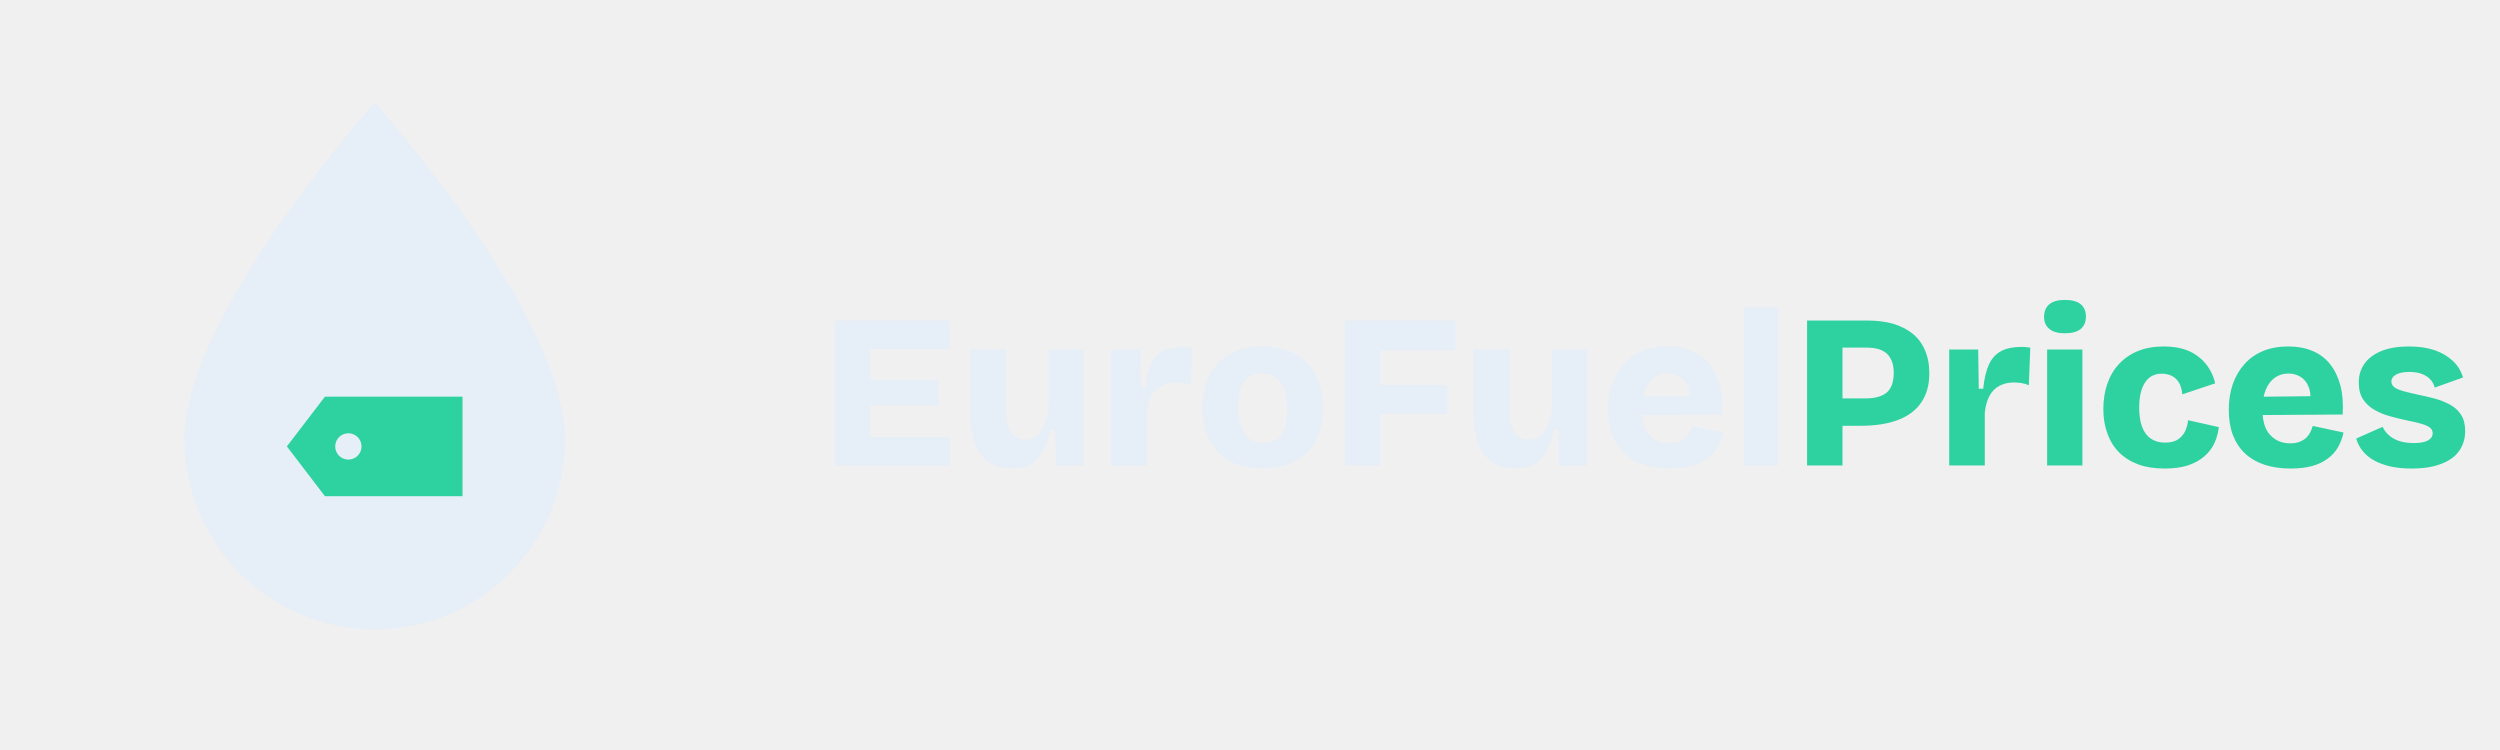
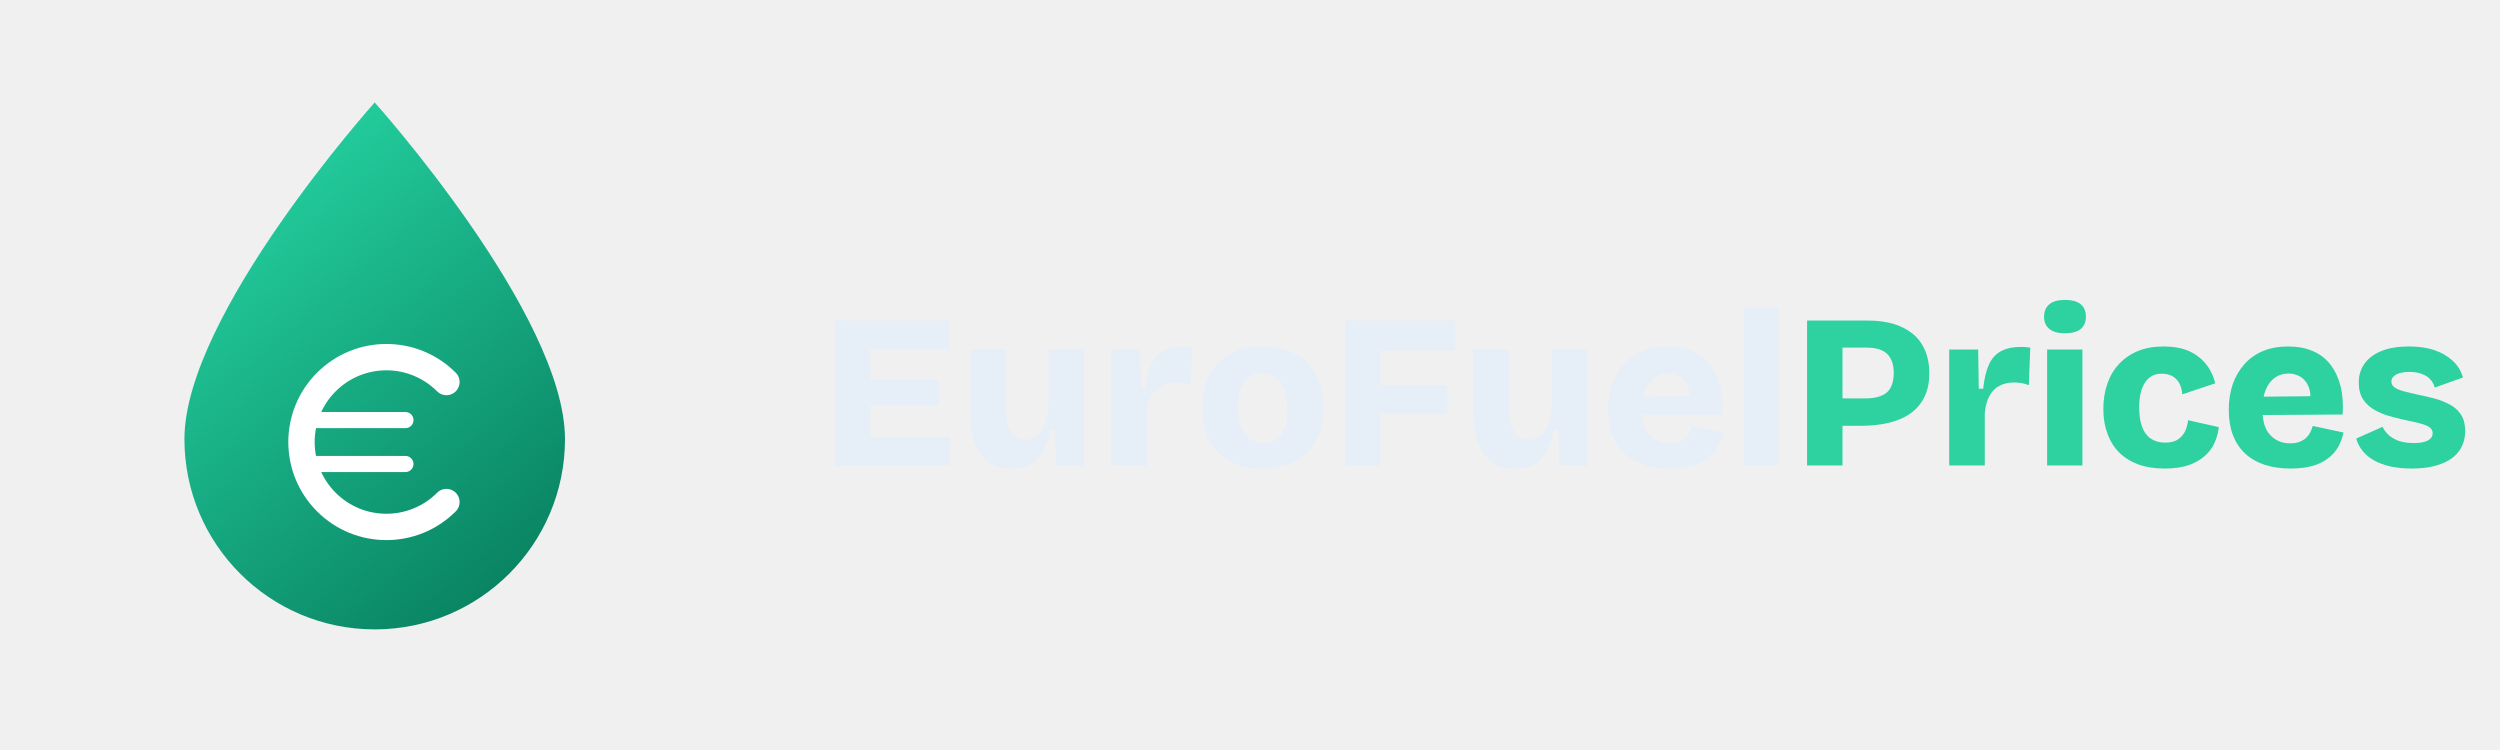
<svg xmlns="http://www.w3.org/2000/svg" viewBox="0 0 1708 512" width="1708" height="512" role="img" aria-label="EuroFuelPrices">
+   <defs>
+     <linearGradient id="g" x1=".2" y1="0" x2=".8" y2="1">
+       <stop offset="0" stop-color="#26D6A4" />
+       <stop offset="1" stop-color="#088060" />
+     </linearGradient>
+   </defs>
  <g>
-     <path d="M256 70C256 70 126 215 126 300a130 130 0 0 0 260 0C386 215 256 70 256 70Z" fill="#E6EEF7" />
-     <polygon points="196,305 222,271 316,271 316,339 222,339" fill="#2ED1A0" />
-     <circle cx="238" cy="305" r="9" fill="#E6EEF7" />
+     <path d="M256 70C256 70 126 215 126 300a130 130 0 0 0 260 0C386 215 256 70 256 70Z" fill="url(#g)" />
+     <g fill="none" stroke="#fff" stroke-width="18" stroke-linecap="round">
+       <path d="M305 261A58 58 0 1 0 305 343" />
+       <path d="M205 287H277M205 317H277" stroke-width="11" />
+     </g>
  </g>
  <g transform="translate(560 318)">
    <path d="M10.3 0V-99H34.6V0ZM27.9 0V-19.5H89V0ZM27.9 -41.1V-58.6H81.3V-41.1ZM27.9 -79.6V-99H88.5V-79.6Z M131.2 2.1Q117.1 2.1 110 -7.4Q102.9 -16.9 102.9 -36.4V-79.2H127.2V-39.6Q127.2 -28.5 130.5 -23Q133.8 -17.6 140.6 -17.6Q144.6 -17.6 147.5 -19.6Q150.4 -21.6 152.5 -25.3Q154.5 -28.9 155.5 -33.8Q156.4 -38.5 156.4 -44.2V-79.2H180.6V-32.1V0H161.4L160.9 -24.4H157.9Q155.7 -15.1 152.3 -9.2Q148.9 -3.3 143.8 -0.6Q138.8 2.1 131.2 2.1Z M199.2 0V-36.8V-79.2H219L219.4 -52.4H222.4Q223.5 -62.8 226.4 -69.1Q229.3 -75.3 234.8 -78.2Q240.3 -81 248.4 -81Q249.6 -81 251.1 -80.9Q252.6 -80.8 254.5 -80.5L253.6 -54.8Q251.2 -55.9 248.5 -56.3Q245.7 -56.7 243.6 -56.7Q237.7 -56.7 233.5 -54.4Q229.2 -52.2 226.7 -47.5Q224.2 -42.9 223.5 -35.9V0Z M302.5 2.1Q290.5 2.1 281.3 -2.5Q272.1 -7.2 266.8 -16.5Q261.6 -25.8 261.6 -39.8Q261.6 -53.7 266.8 -62.9Q272.1 -72.1 281.4 -76.7Q290.7 -81.3 302.7 -81.3Q314.7 -81.3 324 -76.7Q333.3 -72 338.5 -62.8Q343.8 -53.5 343.8 -39.6Q343.8 -25.3 338.4 -16Q333 -6.8 323.6 -2.3Q314.2 2.1 302.5 2.1ZM303.3 -15.4Q308.7 -15.4 312.3 -17.9Q315.9 -20.4 317.7 -25.5Q319.5 -30.6 319.5 -38.1Q319.5 -46 317.5 -51.5Q315.6 -57 311.8 -59.9Q307.9 -62.8 301.9 -62.8Q296.8 -62.8 293.2 -60.4Q289.5 -57.9 287.7 -52.8Q285.9 -47.7 285.9 -40Q285.9 -27.8 290.5 -21.6Q295 -15.4 303.3 -15.4Z M358.9 0V-99H383.1V0ZM370.8 -35.2V-54.9H428.8V-35.2ZM370.8 -78.5V-99H434.2V-78.5Z M475.2 2.1Q461.1 2.1 454 -7.4Q446.8 -16.9 446.8 -36.4V-79.2H471.1V-39.6Q471.1 -28.5 474.4 -23Q477.7 -17.6 484.5 -17.6Q488.5 -17.6 491.5 -19.6Q494.4 -21.6 496.4 -25.3Q498.4 -28.9 499.4 -33.8Q500.4 -38.5 500.4 -44.2V-79.2H524.5V-32.1V0H505.3L504.9 -24.4H501.9Q499.6 -15.1 496.3 -9.2Q492.9 -3.3 487.8 -0.6Q482.7 2.1 475.2 2.1Z M580.8 2.1Q570.9 2.1 563.1 -0.5Q555.3 -3.1 549.8 -8.2Q544.3 -13.3 541.5 -20.8Q538.6 -28.3 538.6 -38.1Q538.6 -47.5 541.4 -55.5Q544.2 -63.4 549.4 -69.2Q554.5 -75 562.1 -78.2Q569.7 -81.3 579.1 -81.3Q588.7 -81.3 596 -78.2Q603.3 -75.1 608 -69.1Q612.7 -63.1 615 -54.5Q617.2 -45.9 616.5 -34.8L554.5 -34.4V-46.9L602.7 -47.4L594.1 -41.5Q595.2 -49 593.2 -53.8Q591.3 -58.5 587.5 -60.7Q583.8 -62.8 579.4 -62.8Q574.2 -62.8 570.2 -60Q566.2 -57.1 564 -51.8Q561.7 -46.4 561.7 -38.5Q561.7 -26.2 567.1 -20.7Q572.4 -15.1 580.6 -15.1Q584.7 -15.1 587.4 -16.3Q590.1 -17.4 591.8 -19.1Q593.5 -20.8 594.5 -22.9Q595.5 -25.1 596.1 -27L617.1 -22.5Q615.9 -16.9 613.3 -12.4Q610.6 -7.9 606.2 -4.6Q601.8 -1.3 595.6 0.4Q589.3 2.1 580.8 2.1Z M631.2 0V-108H654.9V0Z" fill="#E6EEF7" />
    <path transform="translate(664.3 0)" d="M28.1 -27.1V-45.8H50.1Q59.8 -45.8 64.7 -49.8Q69.5 -53.9 69.5 -63.4Q69.5 -71.8 65 -76.2Q60.6 -80.5 51 -80.5H28.1V-99H51.8Q61.3 -99 69.1 -96.8Q76.8 -94.5 82.3 -90.1Q87.9 -85.6 90.8 -78.8Q93.8 -72 93.8 -62.8Q93.8 -51.1 88.4 -43.2Q83.1 -35.2 72.7 -31.2Q62.2 -27.1 46.6 -27.1ZM10.3 0V-99H34.5V0Z M107.4 0V-36.8V-79.2H127.2L127.6 -52.4H130.6Q131.7 -62.8 134.6 -69.1Q137.5 -75.3 143 -78.2Q148.5 -81 156.6 -81Q157.8 -81 159.3 -80.9Q160.8 -80.8 162.8 -80.5L161.8 -54.8Q159.4 -55.9 156.7 -56.3Q153.9 -56.7 151.8 -56.7Q145.9 -56.7 141.7 -54.4Q137.4 -52.2 134.9 -47.5Q132.4 -42.9 131.7 -35.9V0Z M174.3 0V-79.2H198.4V0ZM186.4 -90.3Q179.5 -90.3 175.9 -93.2Q172.2 -96.2 172.2 -101.5Q172.2 -107.2 175.9 -110.2Q179.5 -113.1 186.4 -113.1Q193.5 -113.1 197.2 -110.2Q200.8 -107.2 200.8 -101.7Q200.8 -96.2 197.2 -93.2Q193.5 -90.3 186.4 -90.3Z M254.6 2.1Q244.3 2.1 236.6 -0.7Q228.8 -3.6 223.5 -8.9Q218.2 -14.2 215.5 -21.8Q212.7 -29.2 212.7 -38.5Q212.7 -48.1 215.5 -56Q218.2 -63.8 223.5 -69.4Q228.8 -75.1 236.4 -78.2Q244.1 -81.3 253.9 -81.3Q263.9 -81.3 271.1 -78.2Q278.2 -75 282.8 -69.3Q287.4 -63.6 289.1 -56.1L266.7 -48.6Q266.2 -53.5 264.3 -56.7Q262.4 -59.8 259.3 -61.3Q256.2 -62.7 252.6 -62.7Q248.8 -62.7 246 -61.2Q243.2 -59.7 241.2 -56.7Q239.2 -53.7 238.2 -49.4Q237.2 -45.1 237.2 -39.6Q237.2 -31.6 239.2 -26.3Q241.2 -21 245.2 -18.3Q249.2 -15.6 254.8 -15.6Q260.7 -15.6 264 -18Q267.3 -20.4 268.8 -23.9Q270.3 -27.4 270.6 -30.9L291.6 -26.2Q291 -20.7 288.7 -15.5Q286.4 -10.3 281.9 -6.4Q277.4 -2.4 270.7 -0.1Q264 2.1 254.6 2.1Z M340.5 2.1Q330.6 2.1 322.8 -0.5Q315 -3.1 309.5 -8.2Q304.1 -13.3 301.2 -20.8Q298.4 -28.3 298.4 -38.1Q298.4 -47.5 301.1 -55.5Q303.9 -63.4 309.1 -69.2Q314.2 -75 321.8 -78.2Q329.4 -81.3 338.9 -81.3Q348.4 -81.3 355.7 -78.2Q363 -75.1 367.7 -69.1Q372.4 -63.1 374.7 -54.5Q376.9 -45.9 376.2 -34.8L314.2 -34.4V-46.9L362.4 -47.4L353.9 -41.5Q354.9 -49 352.9 -53.8Q351 -58.5 347.2 -60.7Q343.5 -62.8 339.2 -62.8Q333.9 -62.8 329.9 -60Q325.9 -57.1 323.7 -51.8Q321.4 -46.4 321.4 -38.5Q321.4 -26.2 326.8 -20.7Q332.1 -15.1 340.4 -15.1Q344.4 -15.1 347.1 -16.3Q349.8 -17.4 351.5 -19.1Q353.2 -20.8 354.2 -22.9Q355.2 -25.1 355.8 -27L376.8 -22.5Q375.6 -16.9 373 -12.4Q370.4 -7.9 365.9 -4.6Q361.5 -1.3 355.3 0.4Q349.1 2.1 340.5 2.1Z M423.3 2.1Q415.4 2.1 408.9 0.7Q402.5 -0.8 397.7 -3.4Q392.9 -6.1 389.8 -10Q386.7 -13.8 385.5 -18.4L403.5 -26.4Q404.6 -23.8 407.2 -21.2Q409.8 -18.6 414.2 -16.9Q418.7 -15.3 425 -15.3Q431 -15.3 434.3 -17Q437.7 -18.8 437.7 -22.1Q437.7 -24.4 435.8 -25.9Q434 -27.3 430.2 -28.4Q426.5 -29.5 420.9 -30.6Q415.2 -31.8 409.4 -33.4Q403.5 -34.9 398.4 -37.7Q393.3 -40.5 390.2 -45.1Q387.2 -49.6 387.2 -56.7Q387.2 -64 391.1 -69.5Q395 -75 402.7 -78.2Q410.4 -81.3 421.5 -81.3Q431.4 -81.3 438.9 -78.8Q446.4 -76.2 451.4 -71.5Q456.5 -66.8 458.4 -60.1L439.1 -53.2Q438.3 -56.5 436 -58.9Q433.7 -61.3 430.1 -62.6Q426.6 -63.9 421.8 -63.9Q416 -63.9 412.7 -62.1Q409.5 -60.3 409.5 -57.3Q409.5 -54.9 411.7 -53.3Q413.9 -51.8 417.9 -50.7Q422 -49.6 427.5 -48.4Q433.4 -47.2 439.1 -45.7Q444.9 -44.1 449.6 -41.5Q454.4 -38.9 457.1 -34.6Q459.9 -30.3 459.9 -23.6Q459.9 -15.6 455.7 -9.8Q451.5 -4 443.3 -1Q435.2 2.1 423.3 2.1Z" fill="#2ED1A0" />
  </g>
</svg>
